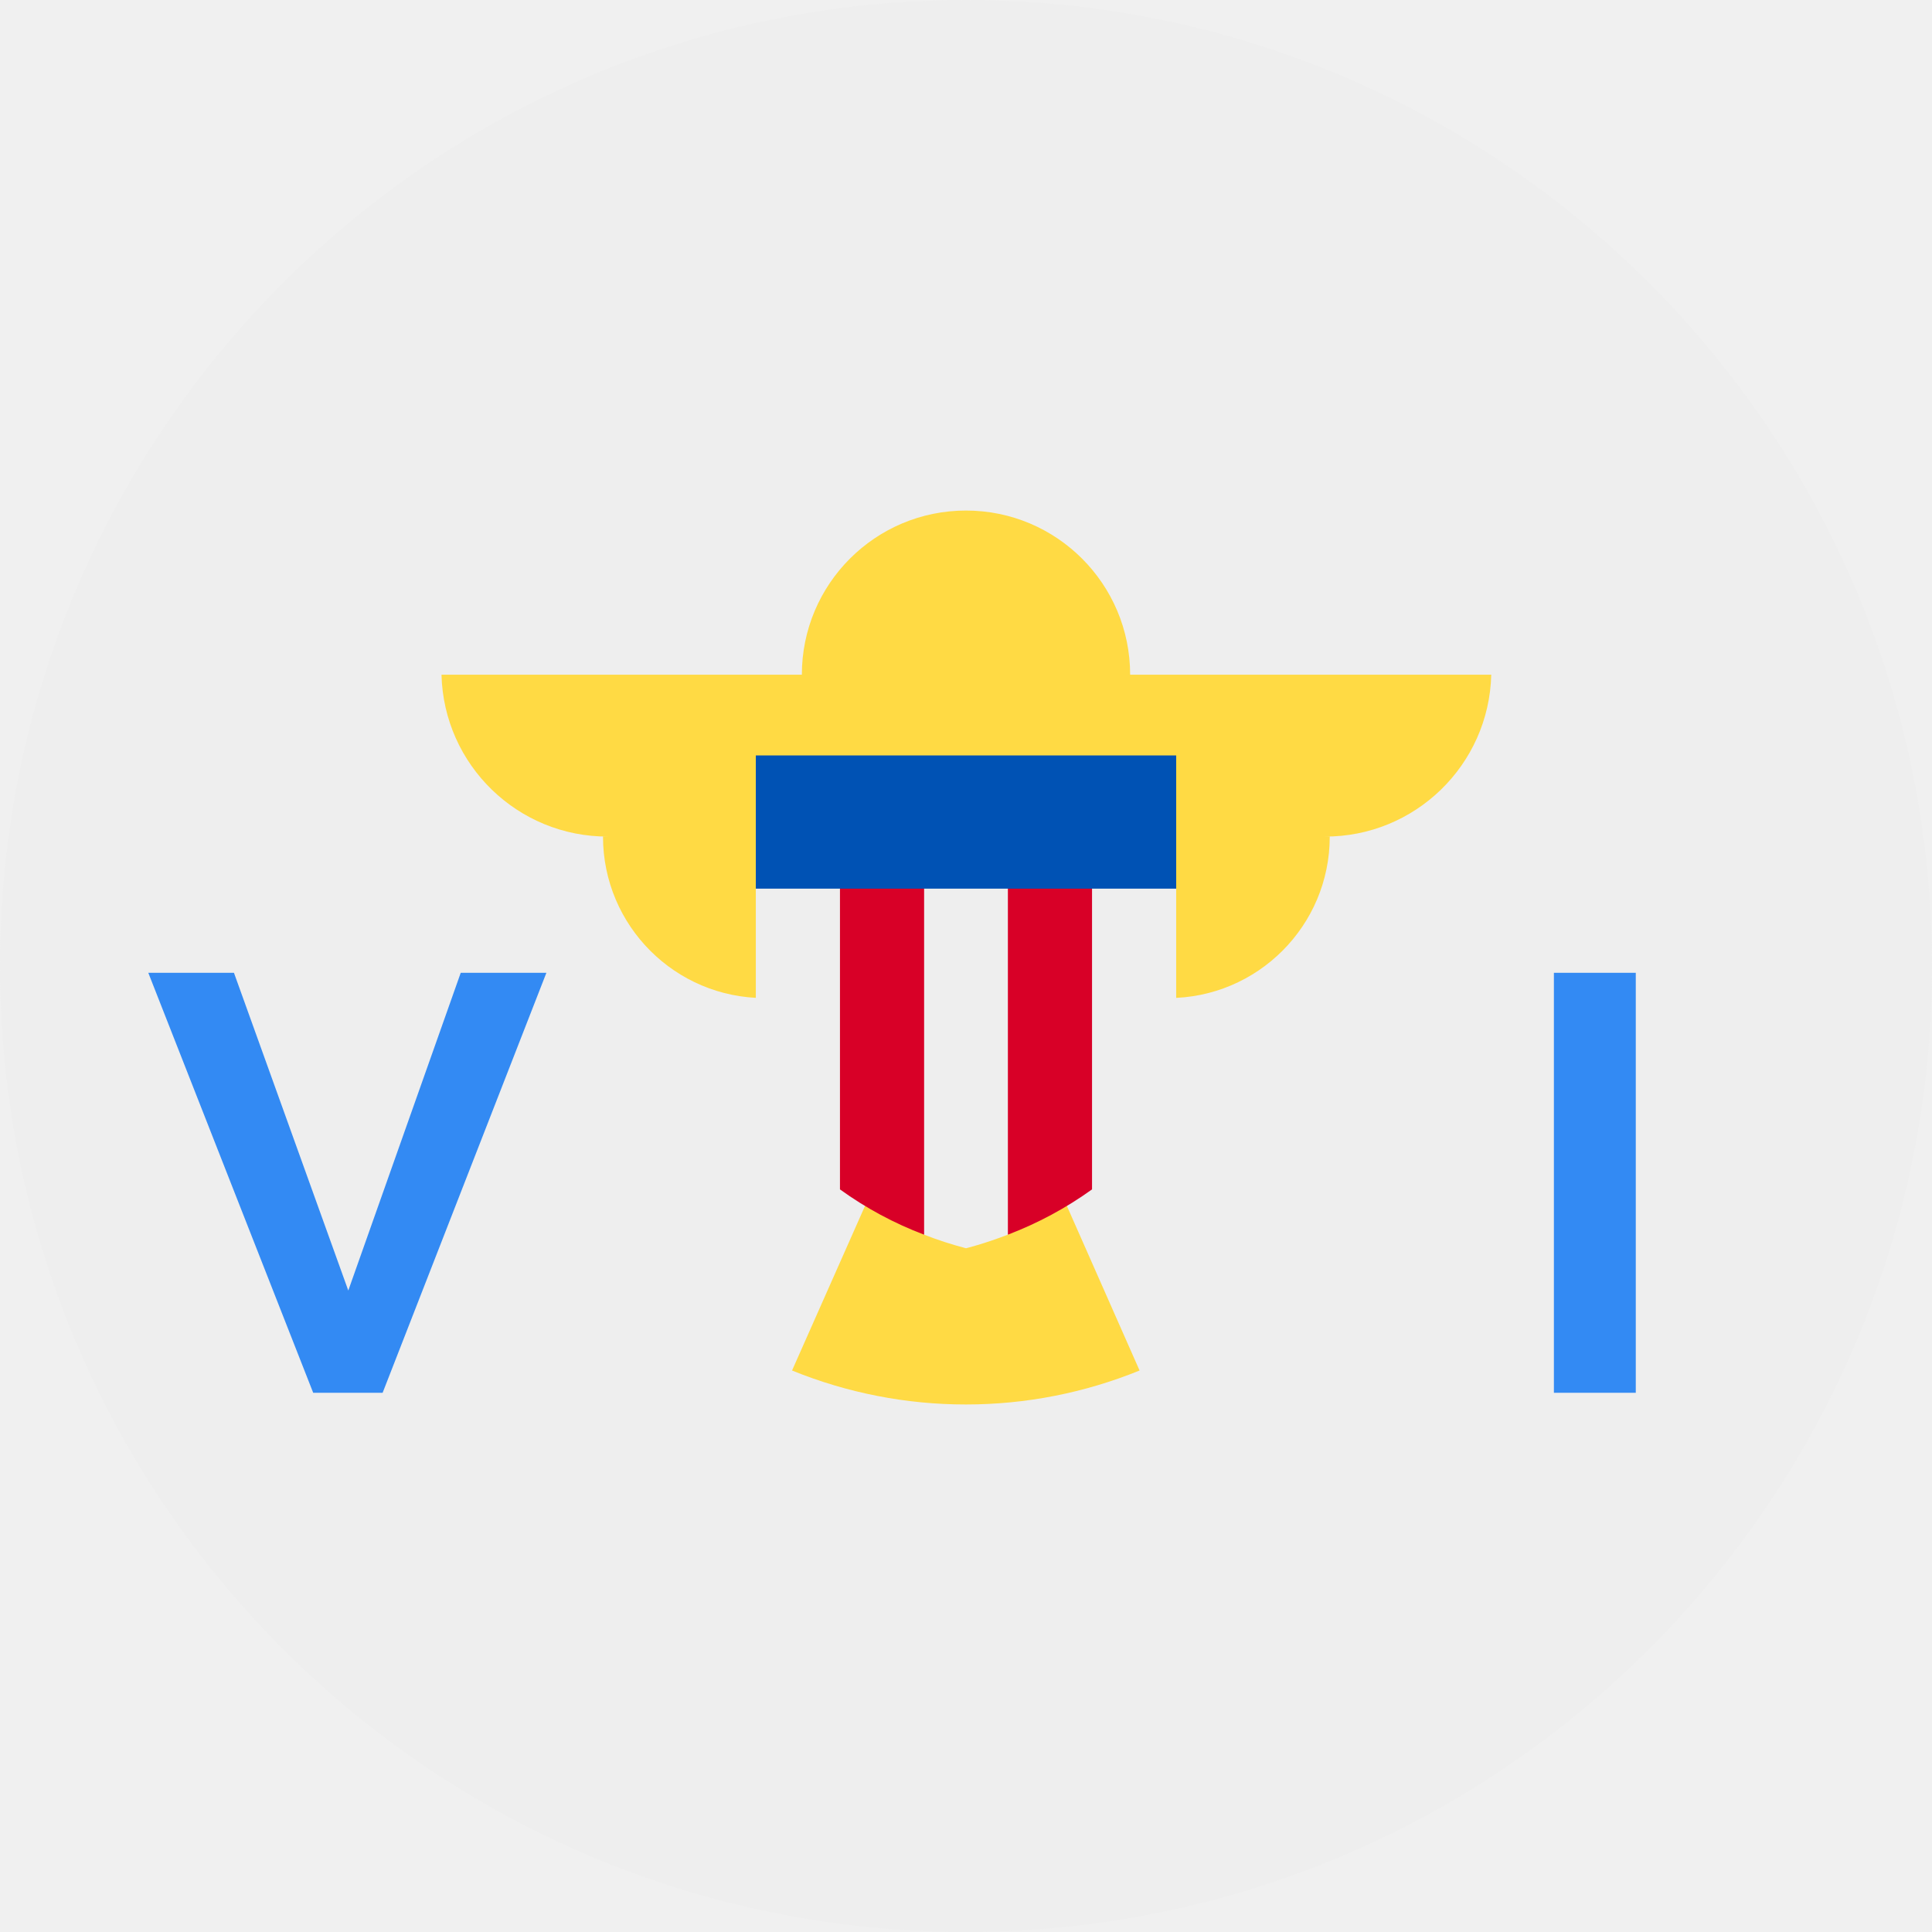
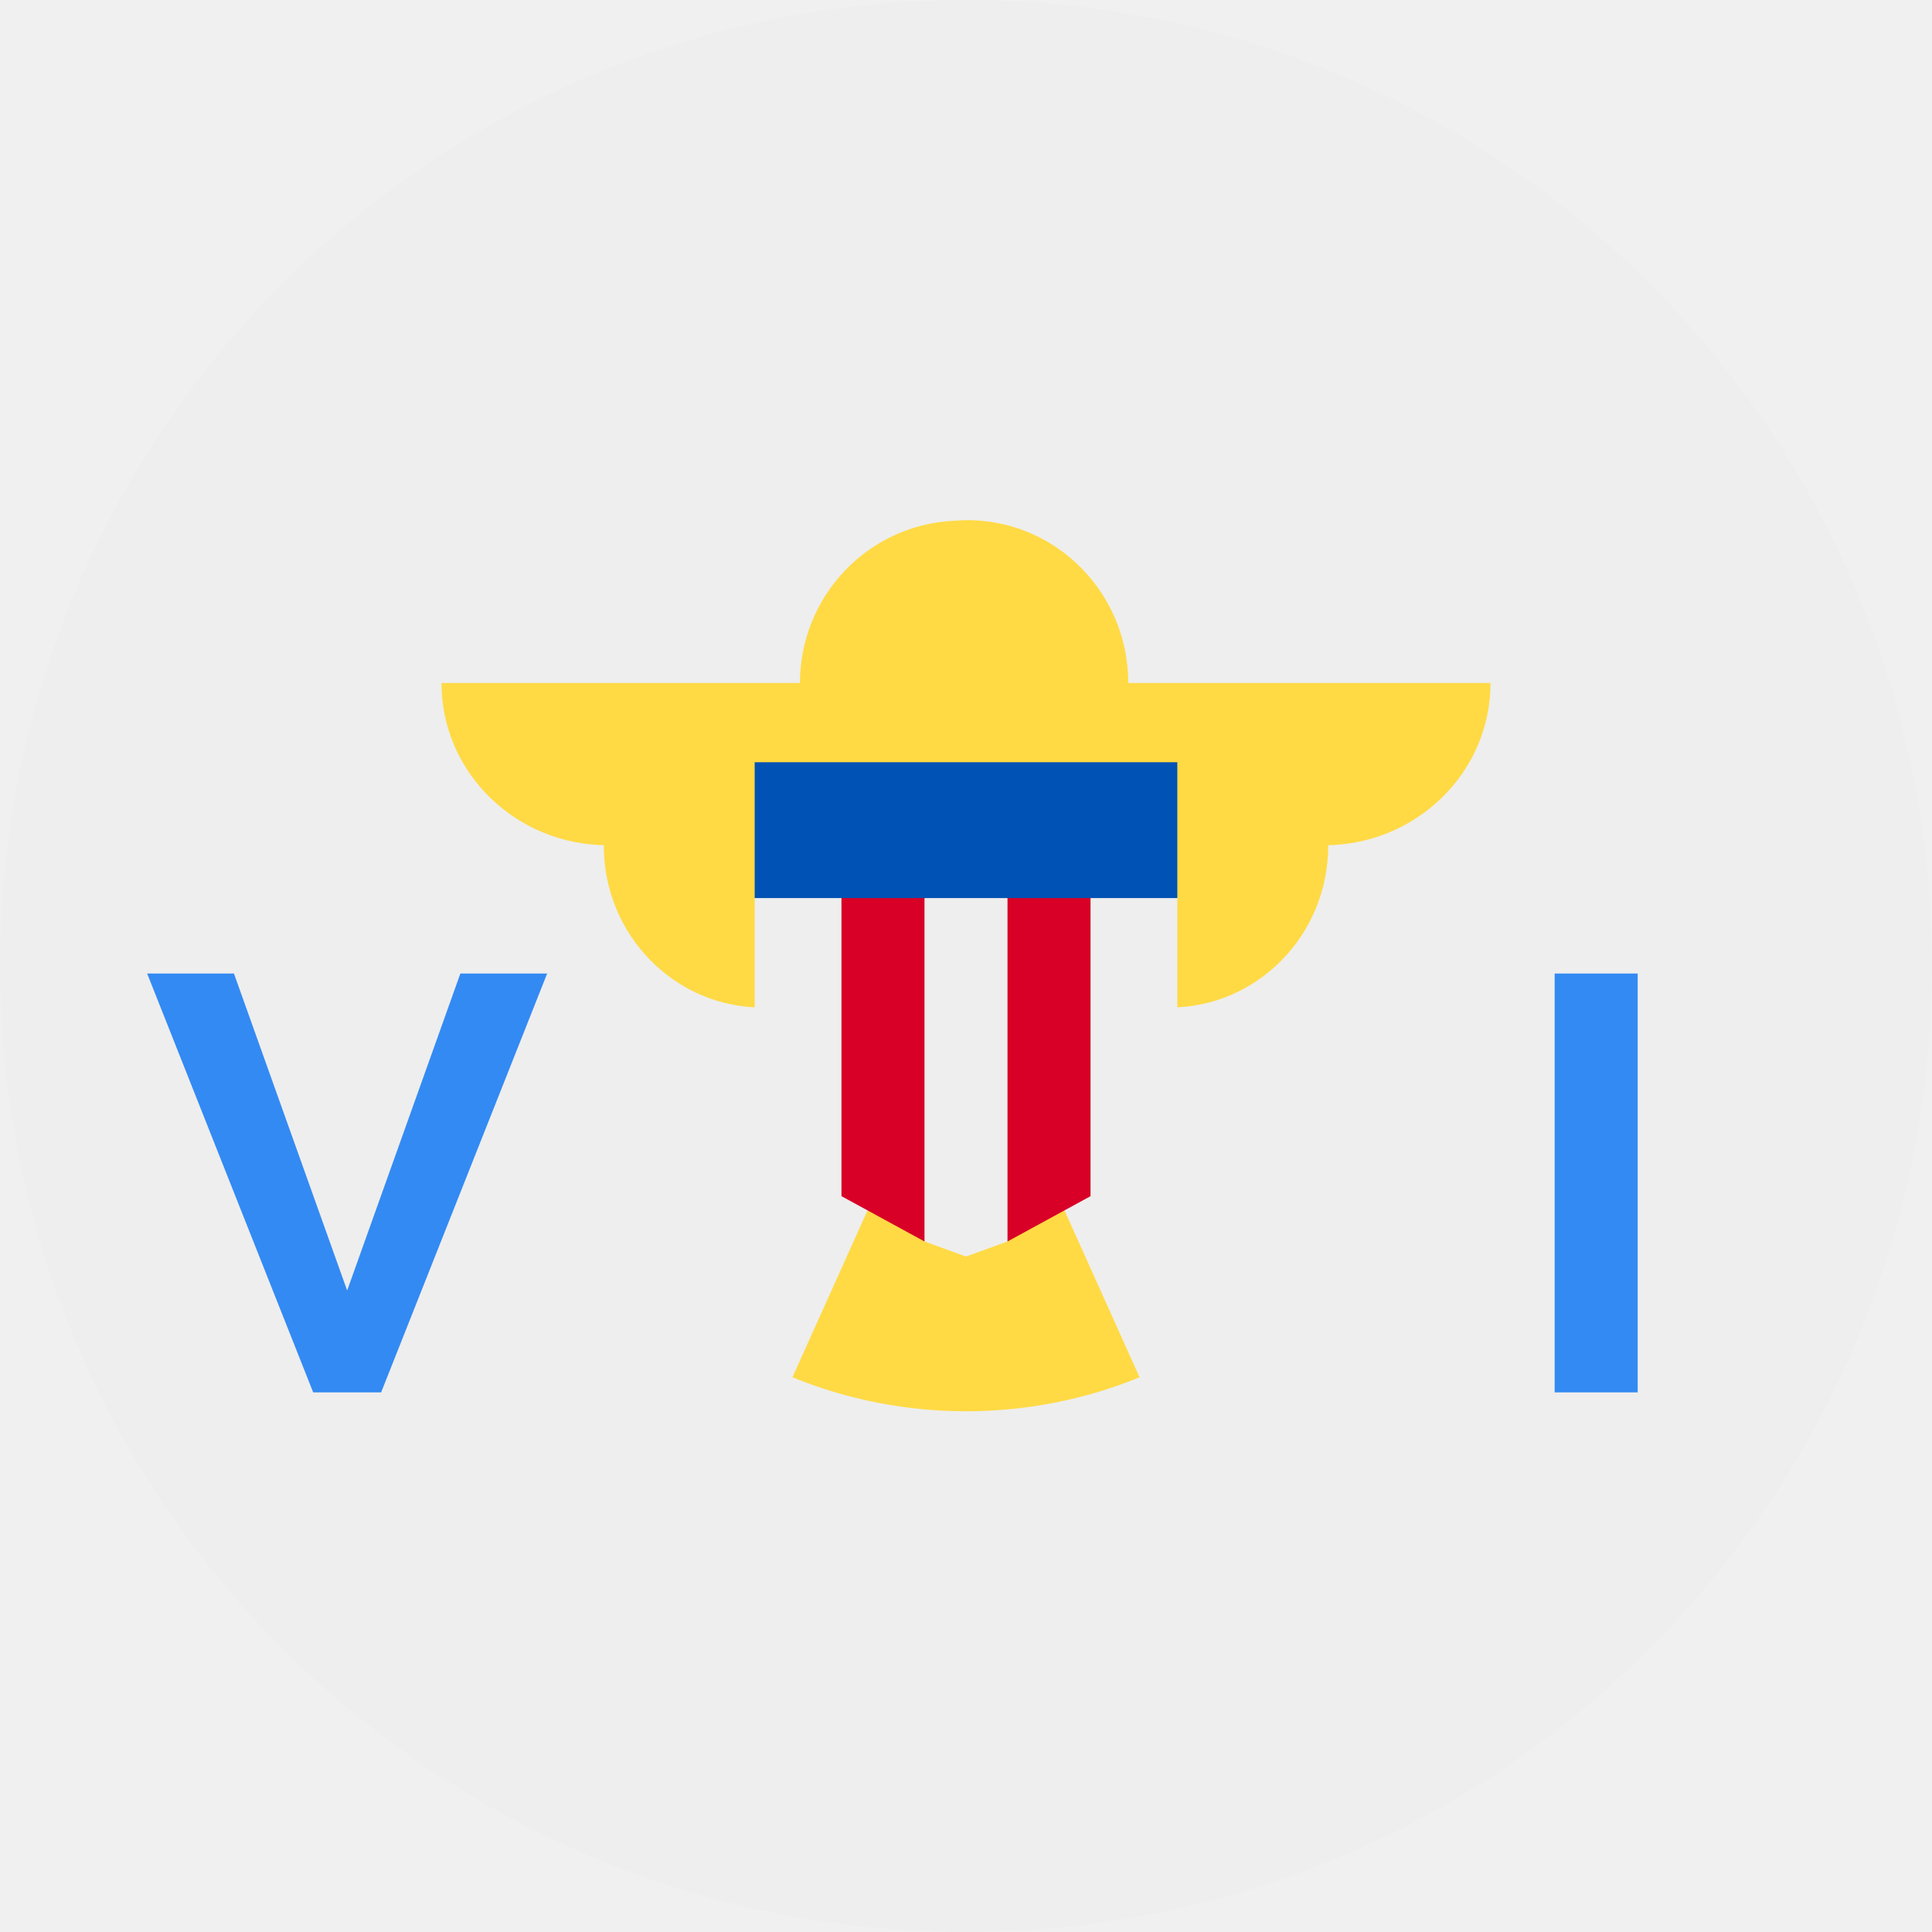
<svg xmlns="http://www.w3.org/2000/svg" width="512" height="512" viewBox="0 0 512 512">
  <mask id="a">
    <circle cx="256" cy="256" r="256" fill="#fff" />
  </mask>
  <g mask="url(#a)">
    <path fill="#eee" d="M0 0h512v512H0z" />
-     <g fill="#ffda44">
-       <path d="M299.5 178.8a43.5 43.5 0 1 0-87 0H117a44 44 0 0 0 44.2 42.9h-1.4a42.8 42.8 0 0 0 42.8 42.8l53.5 42 53.5-42a42.8 42.8 0 0 0 42.8-42.8H351a44 44 0 0 0 44.2-42.9h-95.6z" />
-       <path d="m236.9 302.3-27 60.9a122 122 0 0 0 46.1 9 122 122 0 0 0 46-9l-26.9-60.9H237z" />
-     </g>
-     <path fill="#eee" d="m255.3 214-55 21.5v39.7a49.1 49.1 0 0 0 22.3 40l11.3-2.3 11 14.3a98.2 98.2 0 0 0 11.1 3.6s4.6-1.1 11.1-3.6l9.4-14.1 13 2.1a49.2 49.2 0 0 0 22.2-40.1v-39.6z" />
-     <path fill="#338af3" d="M62 257.8 92.3 342l29.8-84.2h22.7l-43.4 111.3H83L39.3 257.8h22.8zm349.8 111.3V257.8h21.7v111.3z" />
-     <path fill="#d80027" d="M222.6 224.4v90.8a96 96 0 0 0 22.3 12V224.3zm66.8 0v90.8a98 98 0 0 1-22.3 12V224.3z" />
-     <path fill="#0052b4" d="M200.3 200.2h111.4v35.3H200.3z" />
+     <path fill="#338af3" d="m62 258 30 84 30-84h23l-44 111H83L39 258zm350 111V258h22v111z" />
+     <path fill="#ffda44" d="M253 138c-23 1-41 20-41 43h-95c0 24 20 43 44 43h-1c0 24 19 43 42 43l35 38-27 60a122 122 0 0 0 92 0l-27-60 35-38c23 0 42-19 42-43h-1c24 0 44-19 44-43h-96c0-25-21-45-46-43" />
+     <path fill="#eee" d="m256 222-56 16v39a49 49 0 0 0 23 40l11-2 11 14 11 4 11-4 9-14 13 2a49 49 0 0 0 23-40v-39z" />
+     <path fill="#d80027" d="M223 222v95l22 12V222zm66 0v95l-22 12V222z" />
+     <path fill="#0052b4" d="M200 202h112v36H200z" />
  </g>
</svg>
